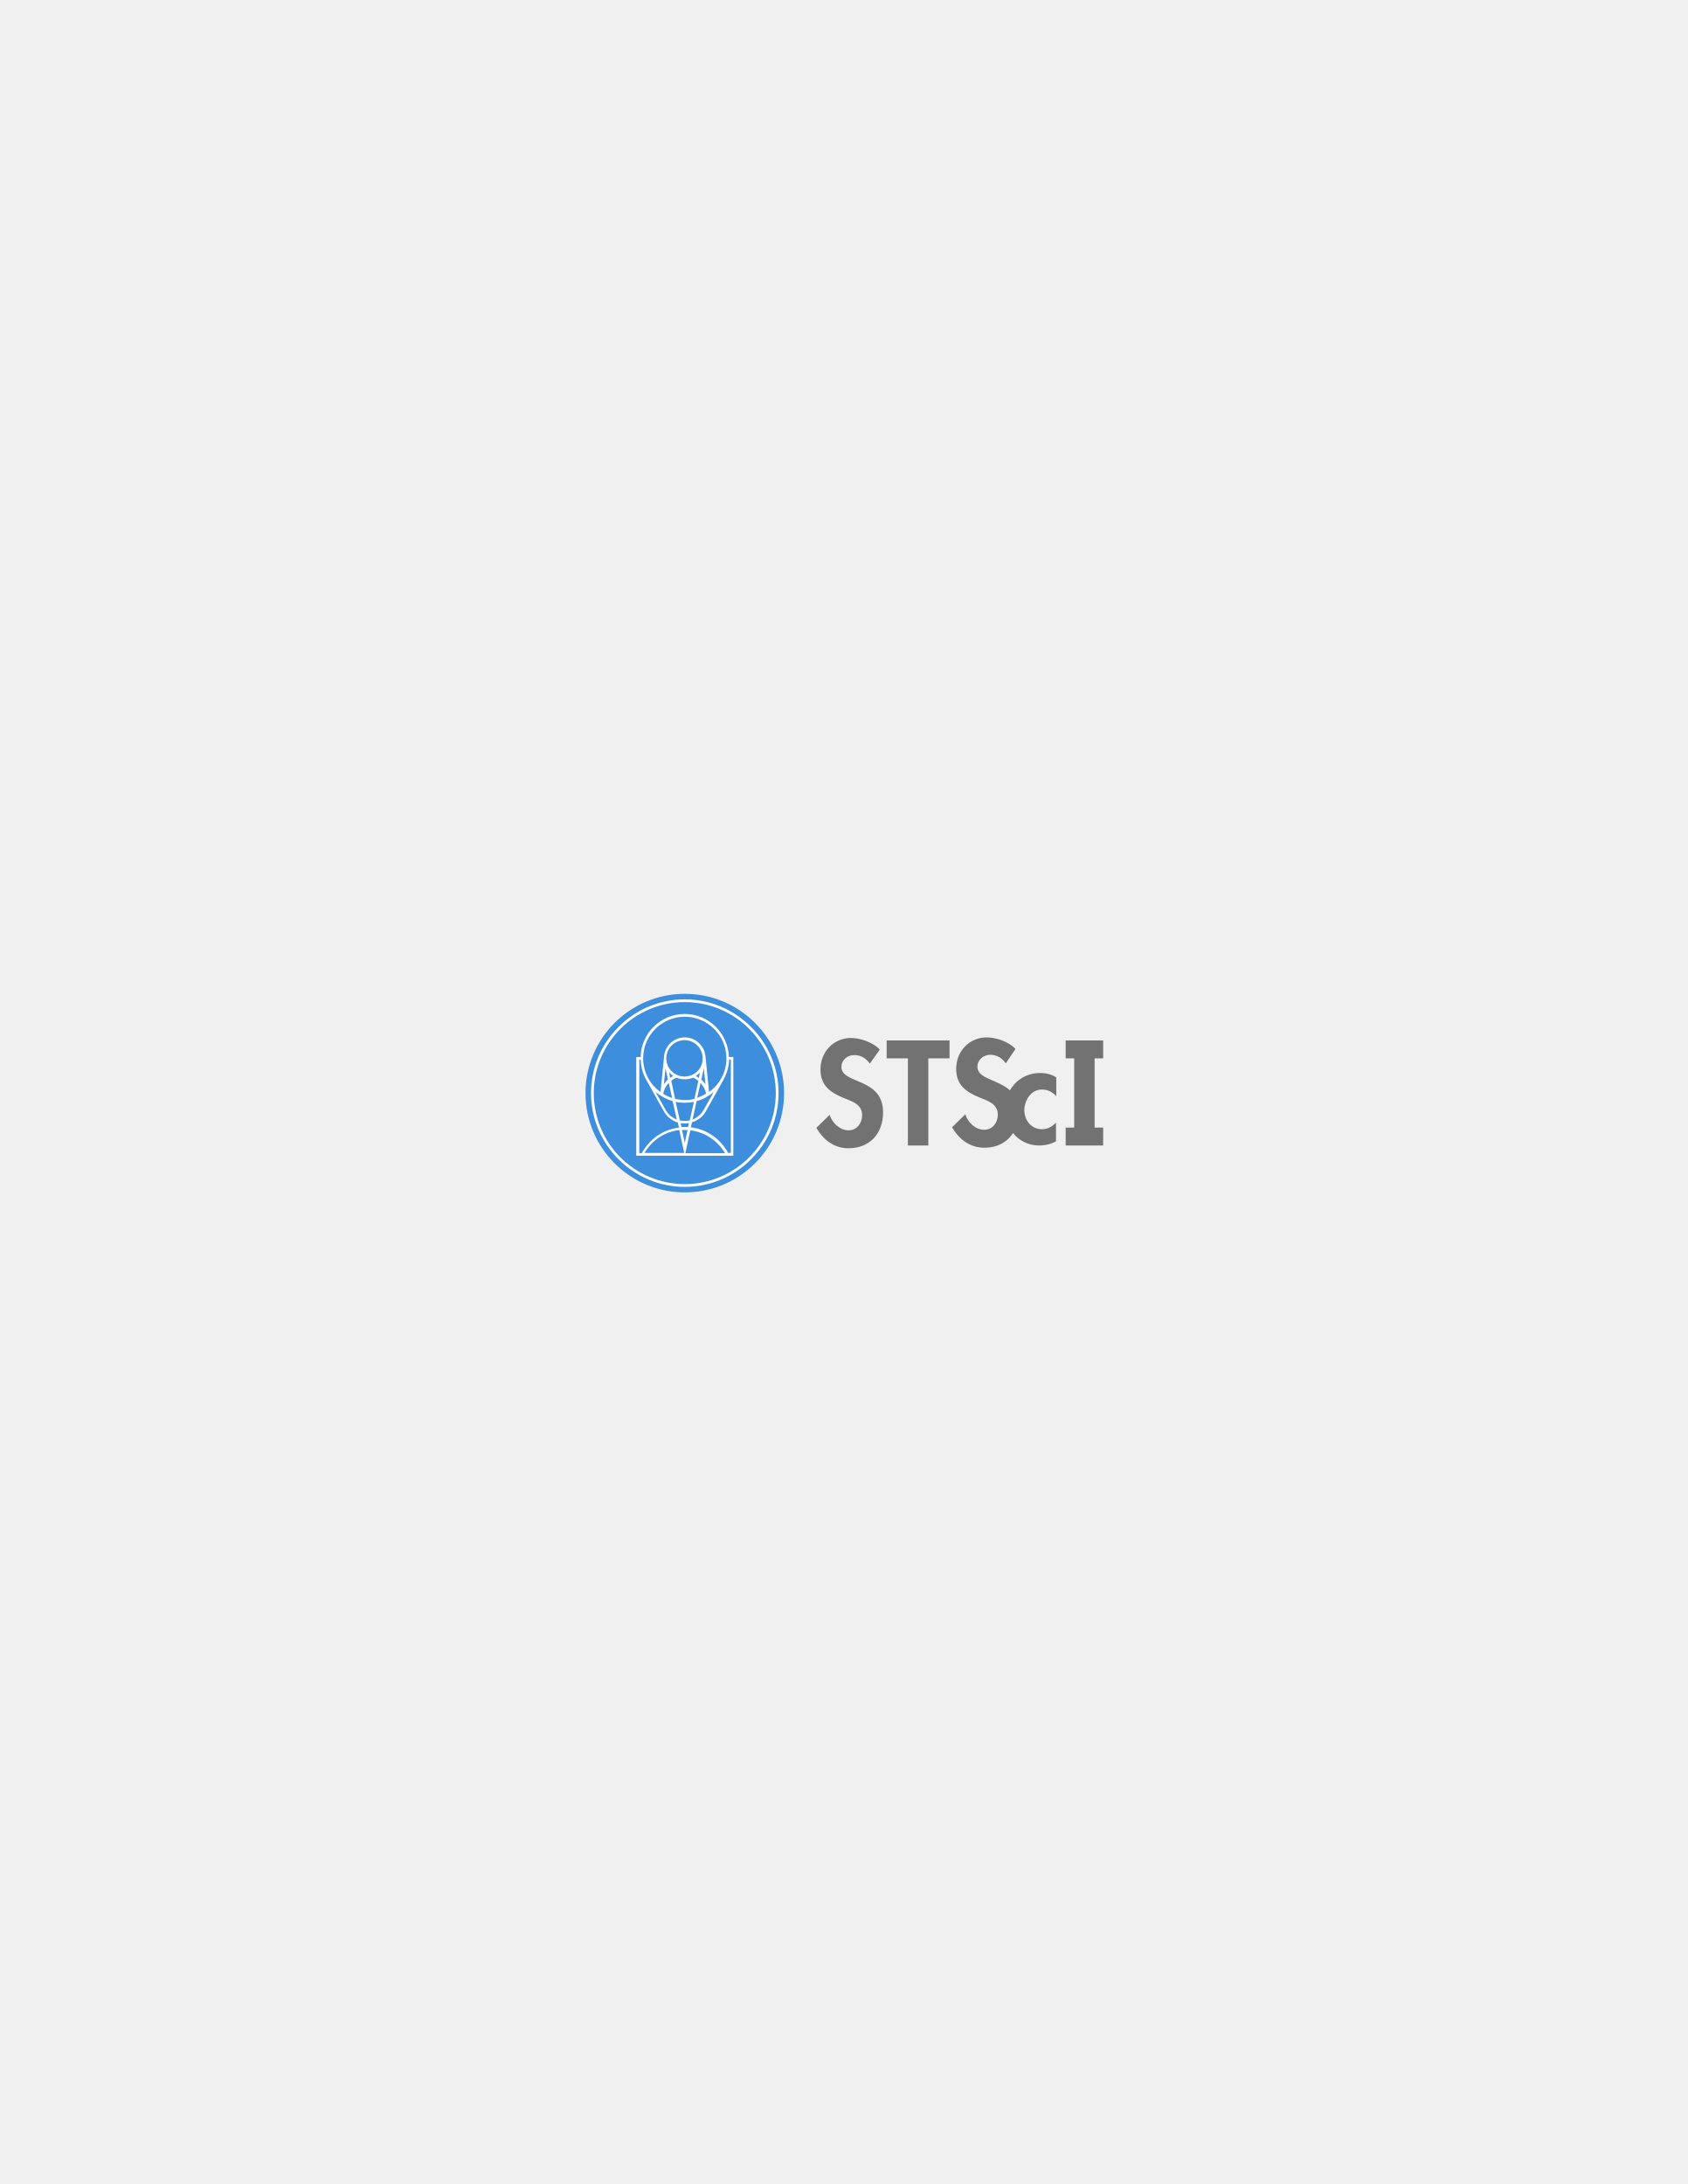
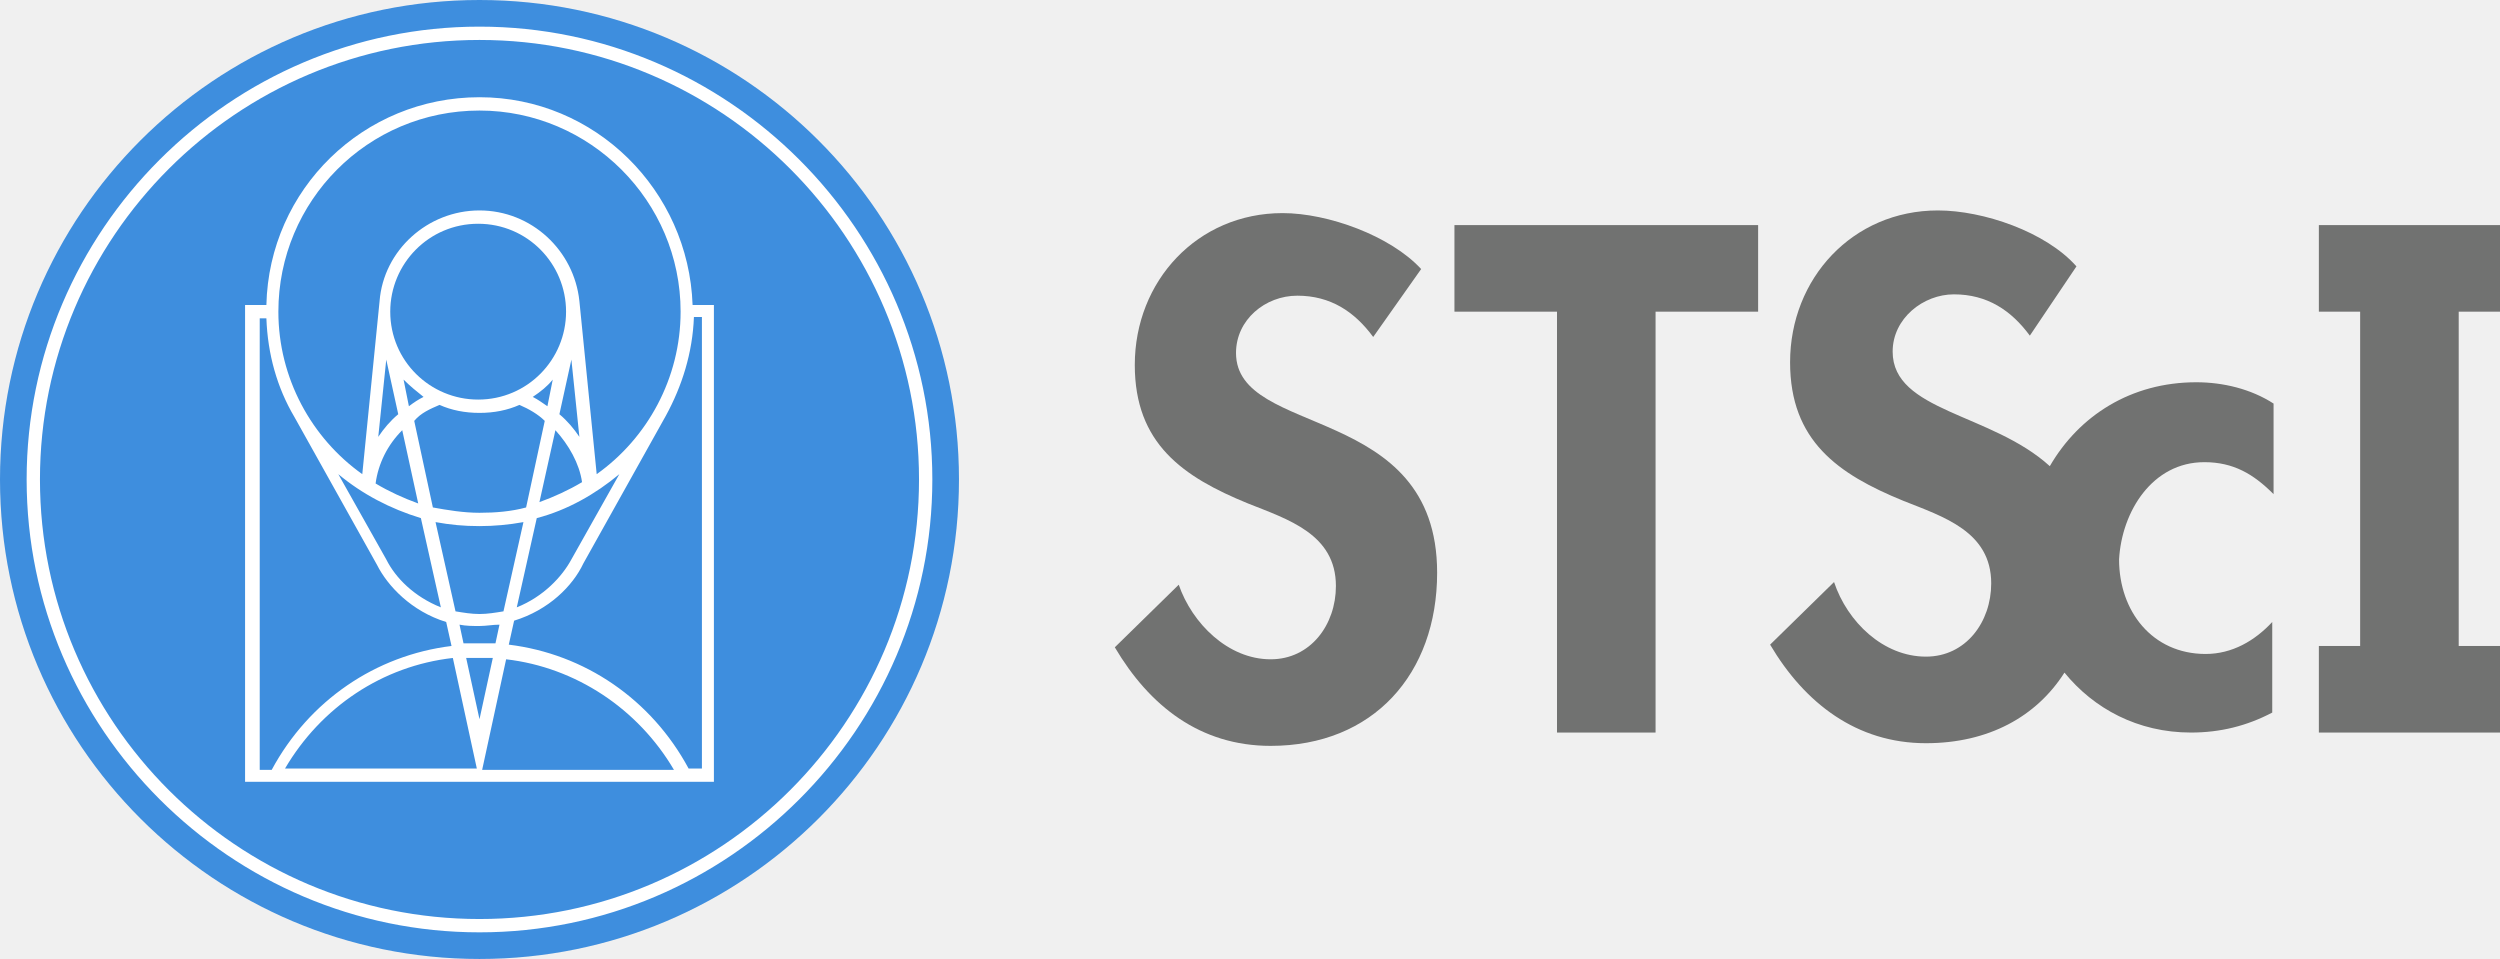
- <svg xmlns="http://www.w3.org/2000/svg" viewBox="0 0 612 792">
+ <svg xmlns="http://www.w3.org/2000/svg" viewBox="212.3 360.4 187.7 72">
  <style>
        .st0{fill:#717271}.st1{fill:#3e8ede}.st2{fill:#fff}
    </style>
  <g>
    <g>
      <g>
        <g>
          <g>
            <path class="st0" d="M315.4 385.7c-1.4-1.9-3.2-3.1-5.7-3.1-2.4 0-4.6 1.8-4.6 4.3 0 6.4 15.1 3.7 15.1 16.5 0 7.6-4.8 13-12.5 13-5.3 0-9.1-3-11.7-7.4l4.8-4.7c1 2.9 3.7 5.6 6.9 5.6 3 0 4.9-2.6 4.9-5.5 0-3.9-3.6-5-6.6-6.2-4.9-2-8.5-4.5-8.5-10.4 0-6.3 4.7-11.4 11.1-11.4 3.4 0 8.1 1.7 10.4 4.2L315.4 385.7Z" />
            <path class="st0" d="M336.6 415.4h-7.4v-31.6h-7.7v-6.5h22.8v6.5h-7.7V415.4Z" />
            <polygon class="st0" points="396.9 408.9 400 408.9 400 415.4 386.4 415.4 386.4 408.9 389.5 408.9 389.5 383.8 386.4 383.8 386.4 377.3 400 377.3 400 383.8 396.9 383.8" />
            <path class="st0" d="M377.8 395.1c2.2 0 3.7.9 5.2 2.4v-6.8c-1.7-1.1-3.8-1.6-5.8-1.6-4.9 0-8.8 2.5-11 6.3-4.4-4-11.8-4.1-11.8-8.6 0-2.5 2.3-4.3 4.6-4.3 2.5 0 4.3 1.2 5.7 3.1l3.5-5.2c-2.3-2.6-7-4.2-10.4-4.2-6.4 0-11.1 5.1-11.1 11.4 0 5.9 3.6 8.4 8.5 10.4 3 1.2 6.6 2.3 6.6 6.2 0 2.9-1.9 5.5-4.9 5.5-3.2 0-5.9-2.6-6.9-5.6l-4.8 4.7c2.6 4.4 6.5 7.4 11.7 7.4 4.7 0 8.3-2 10.4-5.3 2.2 2.7 5.5 4.5 9.5 4.5 2.2 0 4.2-.5 6.1-1.5v-6.8c-1.3 1.4-3 2.4-5 2.4-4 0-6.5-3.2-6.5-7.1C371.6 398.8 373.9 395.1 377.8 395.1Z" />
          </g>
        </g>
      </g>
    </g>
    <g>
      <g>
        <circle class="st1" cx="248.3" cy="396.4" r="36" />
        <path class="st2" d="M248.3 430.4c-18.7 0-34-15.3-34-34 0-18.7 15.3-34 34-34 18.7 0 34 15.3 34 34C282.3 415.1 267 430.4 248.3 430.4ZM248.3 363.4c-18.2 0-33 14.8-33 33 0 18.2 14.8 33 33 33 18.2 0 33-14.8 33-33C281.3 378.2 266.5 363.4 248.3 363.4Z" />
        <path class="st2" d="M264.3 383.3c-.3-8.6-7.3-15.6-16-15.6-8.7 0-15.8 6.9-16 15.6h-1.6v35.8h35.2v-35.8H264.3ZM248.3 368.7c8.3 0 15.1 6.8 15.1 15.1 0 5-2.5 9.5-6.3 12.2l-1.3-13h0c-.4-3.8-3.6-6.8-7.5-6.8-3.9 0-7.2 3-7.5 6.8h0l-1.3 13c-3.8-2.7-6.3-7.2-6.3-12.2C233.2 375.5 239.9 368.7 248.3 368.7ZM248.3 414.4l-1-4.6c.3 0 .7 0 1 0s.7 0 1 0L248.3 414.4ZM250.3 409.9c5.2.6 9.9 3.7 12.6 8.3h-14.4L250.3 409.9ZM248.1 418.1h-14.4c2.7-4.6 7.3-7.7 12.6-8.3L248.1 418.1ZM248.3 408.7c-.4 0-.8 0-1.2 0l-.3-1.4c.5.1 1 .1 1.5.1 0 0 0 0 0 0 .5 0 1-.1 1.5-.1l-.3 1.4C249.1 408.7 248.7 408.7 248.3 408.7ZM248.3 406.5C248.2 406.5 248.2 406.5 248.3 406.5c-.6 0-1.2-.1-1.8-.2l-1.5-6.7c1.1.2 2.1.3 3.3.3 1.1 0 2.2-.1 3.3-.3l-1.5 6.7C249.5 406.4 248.9 406.5 248.3 406.5ZM241.3 387.4l.9 4.1c-.6.5-1.1 1.1-1.5 1.7L241.3 387.4ZM242.6 388.9c.5.5 1 .9 1.5 1.3-.4.2-.7.4-1.1.7L242.6 388.9ZM245.3 390.8c.9.4 1.9.6 3 .6 1.1 0 2.1-.2 3-.6.7.3 1.4.7 1.9 1.2l-1.4 6.5c-1.1.3-2.3.4-3.5.4-1.2 0-2.4-.2-3.5-.4l-1.4-6.5C243.9 391.4 244.6 391.1 245.3 390.8ZM255.8 393.2c-.4-.6-.9-1.2-1.5-1.7l.9-4.1L255.8 393.2ZM253.4 390.9c-.3-.2-.7-.5-1.1-.7.6-.4 1.1-.8 1.5-1.3L253.4 390.9ZM254 392.7c1 1.1 1.8 2.5 2 3.9-1 .6-2.1 1.1-3.2 1.5L254 392.7ZM254.8 383.8c0 3.6-2.9 6.6-6.6 6.6-3.6 0-6.6-2.9-6.6-6.6 0-3.6 2.9-6.6 6.6-6.6C251.9 377.2 254.8 380.2 254.8 383.8ZM242.5 392.7l1.2 5.5c-1.1-.4-2.2-.9-3.2-1.5C240.7 395.2 241.4 393.8 242.5 392.7ZM243.9 399.3l1.5 6.7c-2-.8-3.4-2.2-4.1-3.6l-3.6-6.4C239.5 397.5 241.6 398.6 243.9 399.3ZM252.6 399.3c2.3-.6 4.4-1.8 6.2-3.3l-3.6 6.4c-.7 1.3-2.1 2.8-4.1 3.6L252.6 399.3ZM231.7 384.3h.6c.1 2.7.8 5.2 2.1 7.4l0 0 6.2 11.1c.8 1.6 2.6 3.5 5.2 4.3l.4 1.8c-5.7.7-10.7 4.1-13.5 9.3h-.9V384.3ZM264.8 418.1H264c-2.8-5.2-7.8-8.6-13.5-9.3l.4-1.8c2.6-.8 4.4-2.6 5.2-4.3l6.2-11.1 0 0c1.2-2.2 2-4.7 2.1-7.4h.6V418.1Z" />
      </g>
    </g>
  </g>
</svg>
